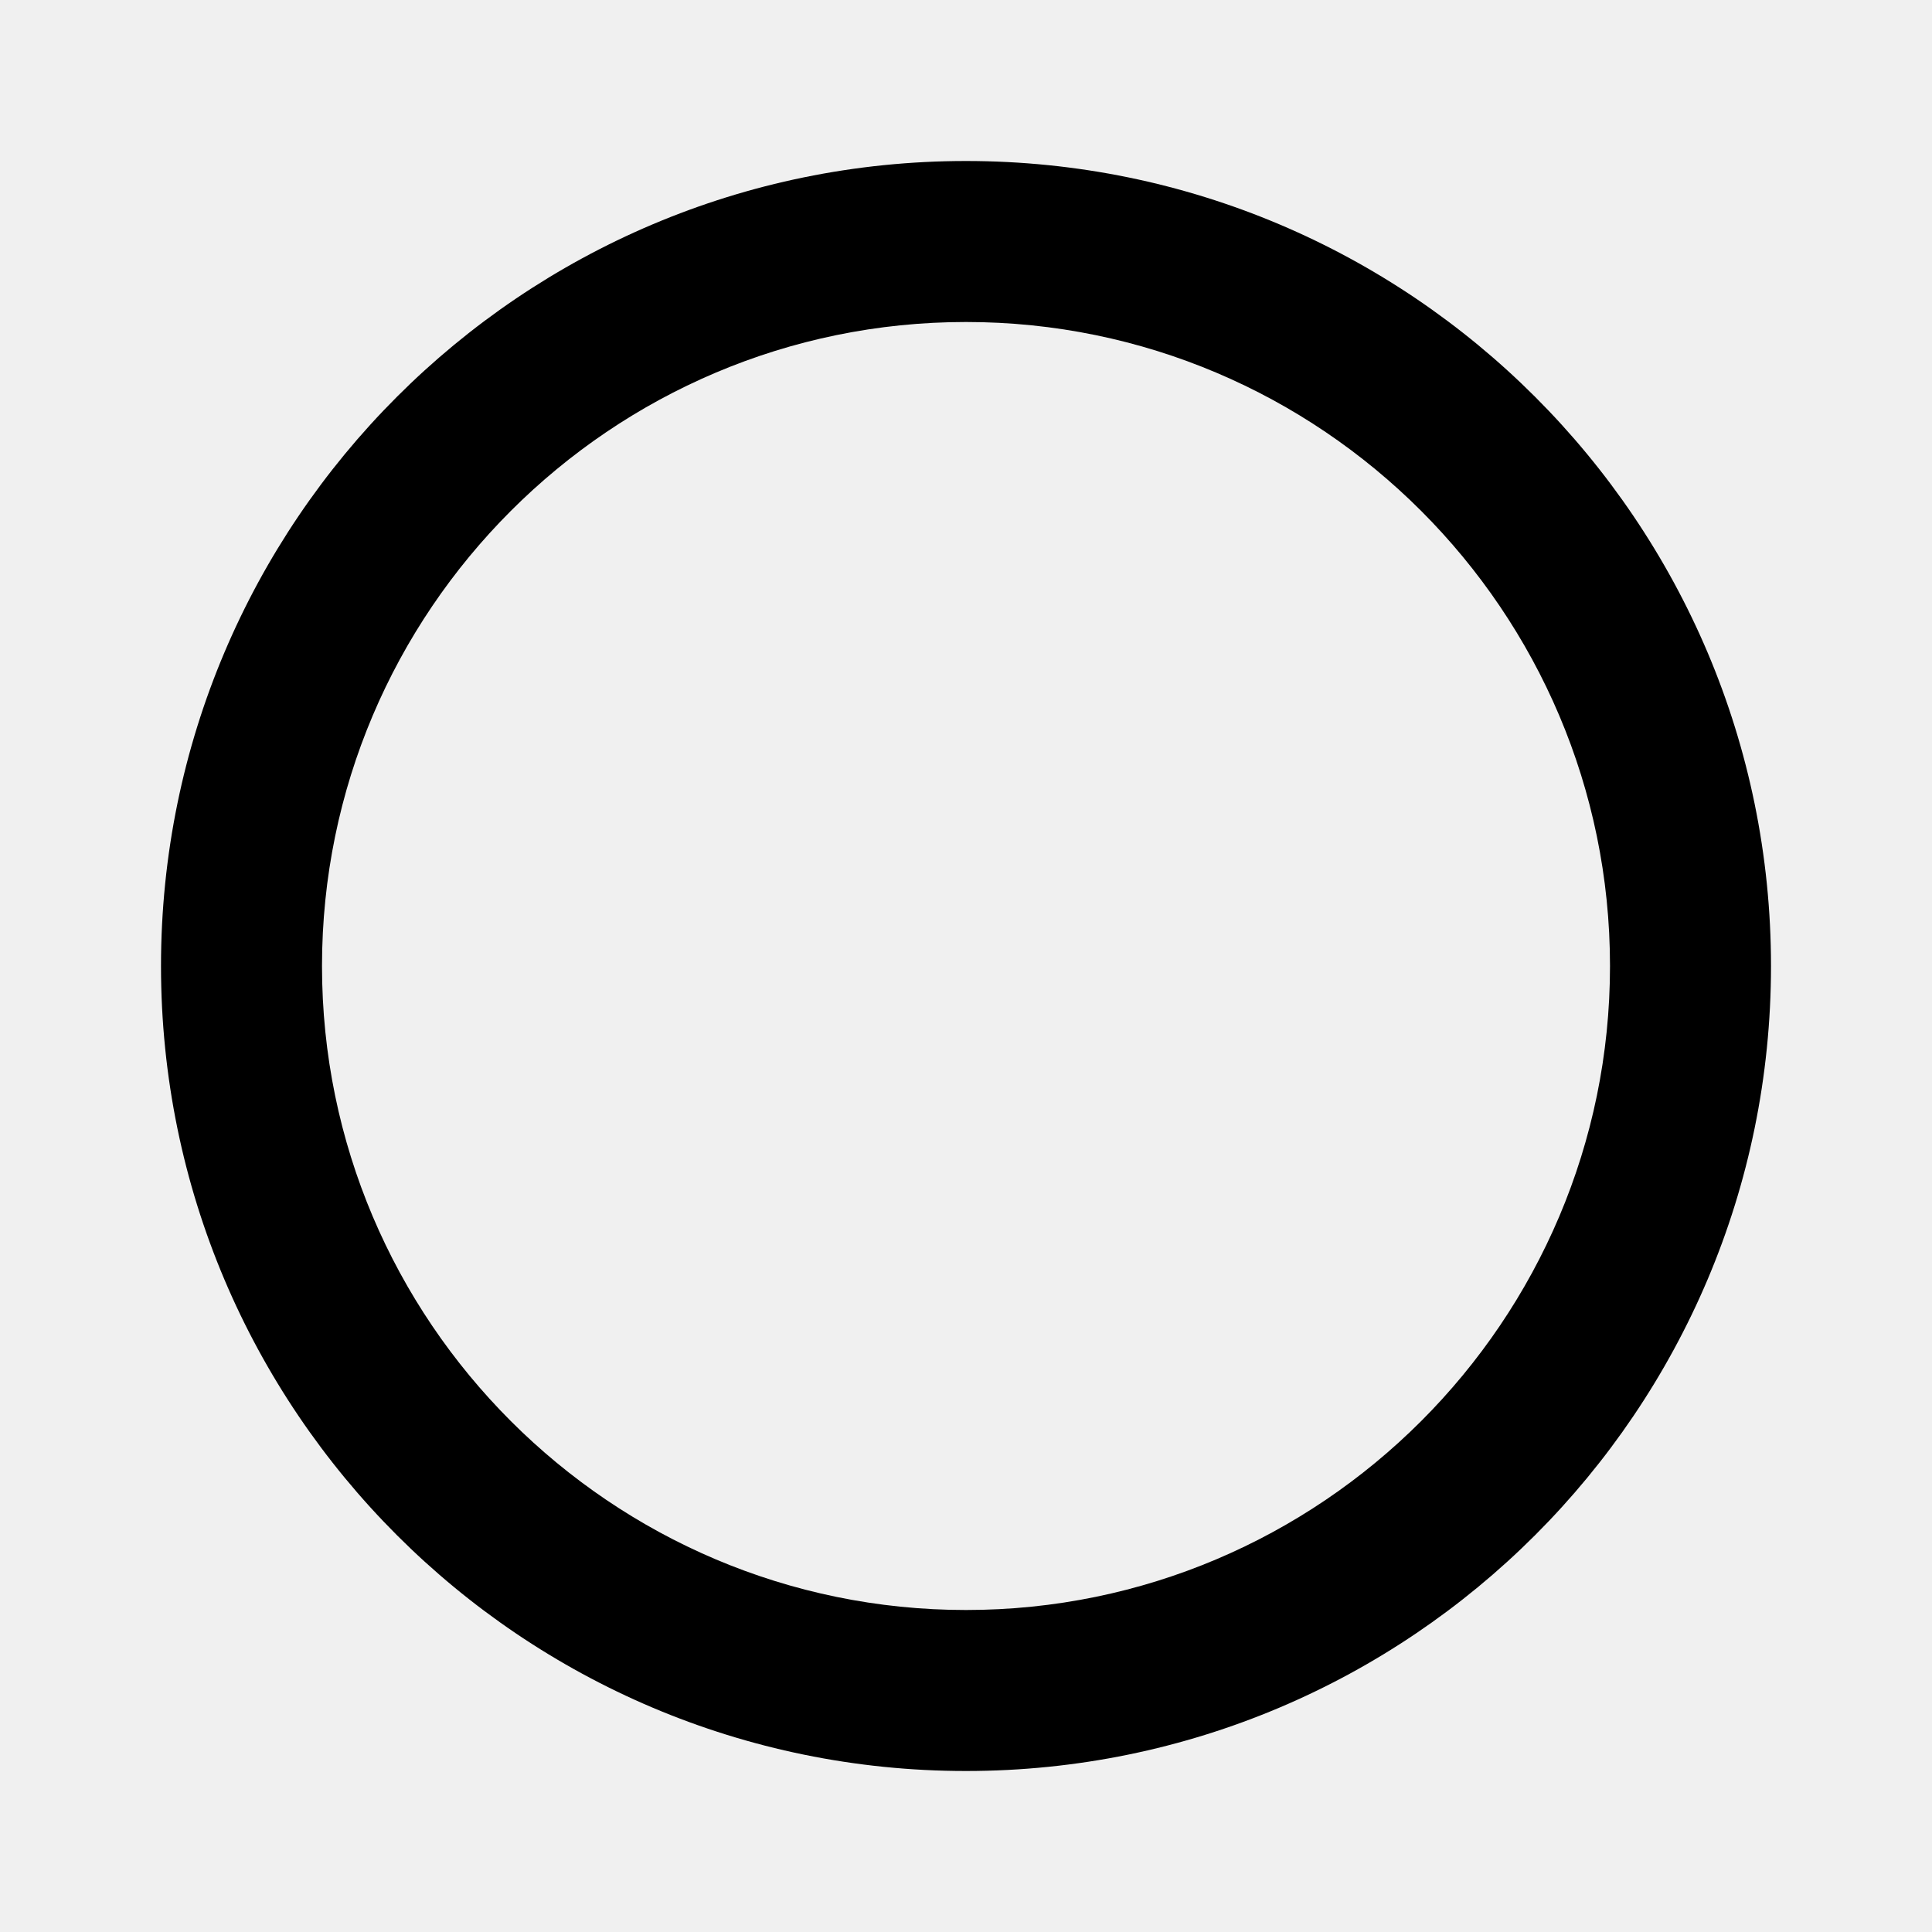
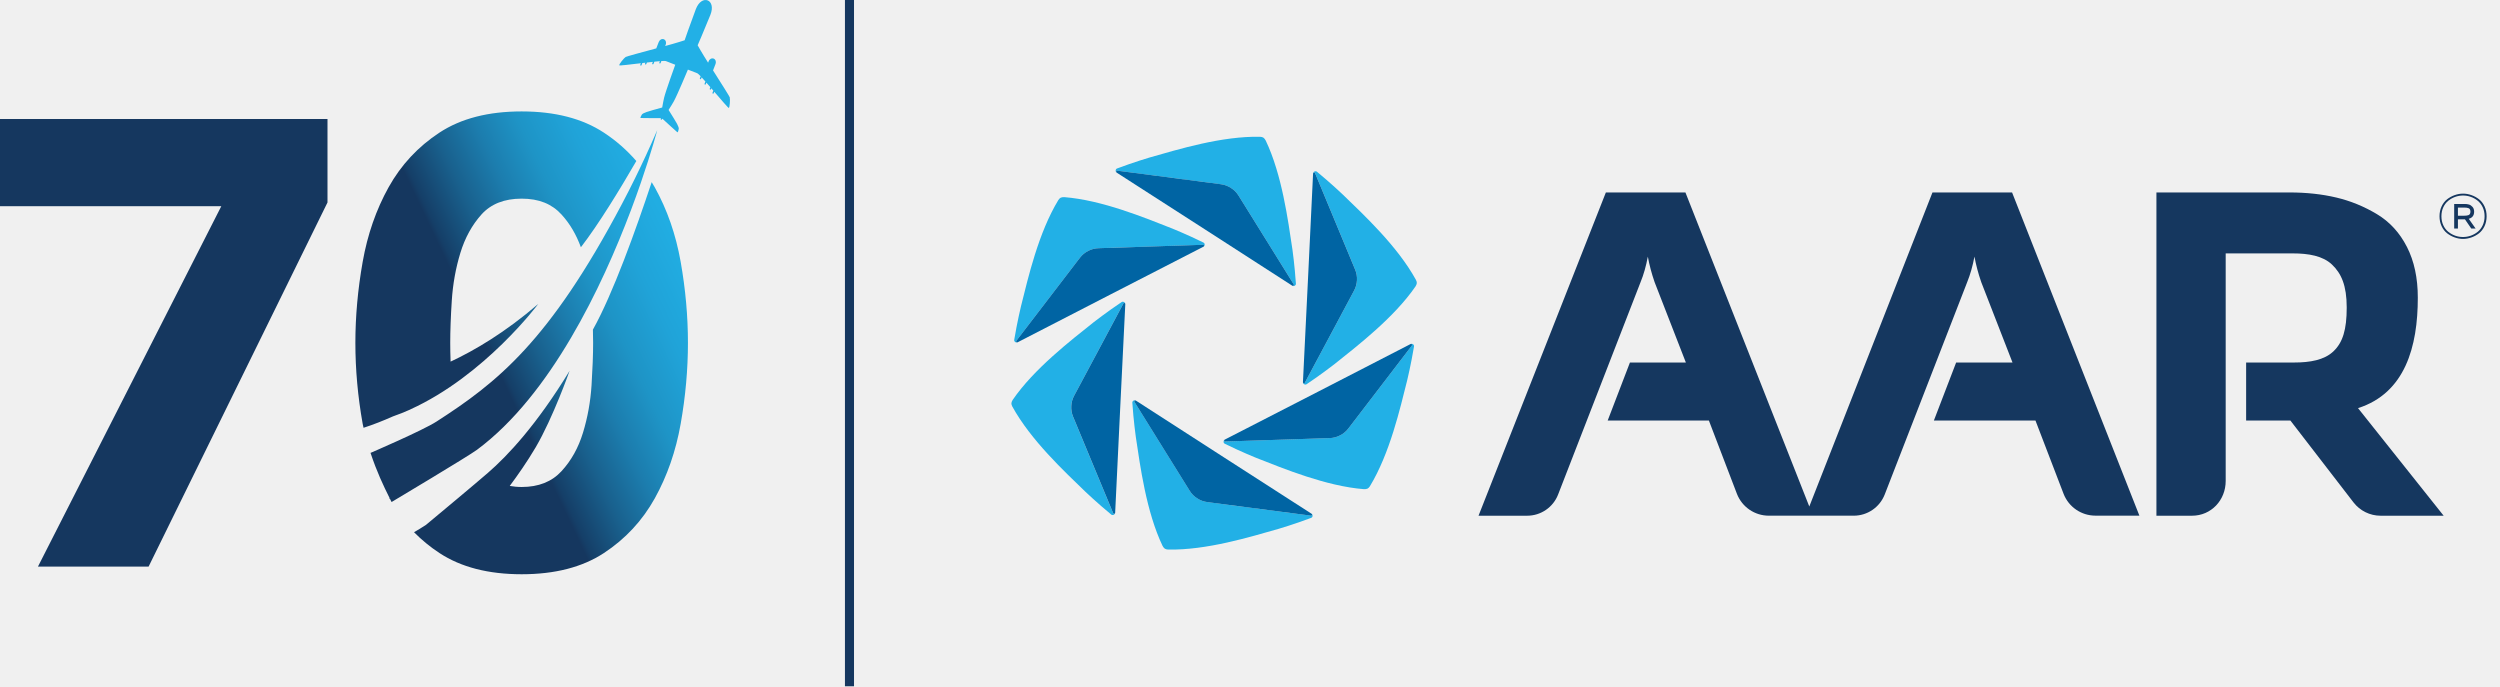
- <svg xmlns="http://www.w3.org/2000/svg" width="64" height="64" viewBox="0 0 24 24">
-   <path fill="currentColor" d="M12 2C6.48 2 2 6.48 2 12s4.48 10 10 10 10-4.48 10-10S17.52 2 12 2zm0 18c-4.41 0-8-3.59-8-8s3.59-8 8-8 8 3.59 8 8-3.59 8-8 8z" />
+ <svg xmlns="http://www.w3.org/2000/svg" width="153" height="42" viewBox="0 0 153 42" fill="none">
+   <g clip-path="url(#clip0_1059_251)">
+     <path d="M25.112 25.056C29.676 22.982 32.941 18.602 32.941 18.602C30.913 20.347 29.053 21.442 27.576 22.131C27.561 21.714 27.554 21.329 27.554 20.98C27.554 20.258 27.585 19.394 27.65 18.387C27.715 17.381 27.889 16.415 28.172 15.486C28.455 14.557 28.888 13.771 29.467 13.125C30.048 12.481 30.866 12.157 31.925 12.157C32.983 12.157 33.77 12.479 34.362 13.125C34.876 13.685 35.268 14.359 35.55 15.132C36.638 13.722 37.925 11.613 38.943 9.855C38.371 9.193 37.711 8.612 36.956 8.116C35.64 7.252 33.964 6.819 31.925 6.819C29.886 6.819 28.211 7.252 26.895 8.116C25.58 8.98 24.542 10.096 23.781 11.463C23.021 12.831 22.491 14.352 22.195 16.028C21.899 17.704 21.749 19.355 21.749 20.982C21.749 22.608 21.897 24.259 22.195 25.935C22.21 26.018 22.232 26.098 22.249 26.181C22.86 25.983 23.465 25.742 24.049 25.483C24.41 25.356 24.767 25.217 25.113 25.06L25.112 25.056ZM38.601 12.899C38.832 12.285 39.041 11.706 39.223 11.176C39.889 9.243 40.224 7.964 40.224 7.964C39.774 9.004 39.319 9.987 38.862 10.915C38.597 11.454 38.333 11.974 38.066 12.477C33.608 20.922 30.405 23.424 26.707 25.804C25.861 26.348 22.676 27.717 22.676 27.717C23.067 28.888 23.457 29.706 23.848 30.491C23.82 30.52 23.802 30.541 23.803 30.542C23.824 30.535 23.842 30.526 23.861 30.517C23.896 30.585 23.929 30.655 23.964 30.724C23.964 30.724 28.642 27.933 29.188 27.53C33.718 24.17 36.858 17.51 38.599 12.901L38.601 12.899ZM40.07 11.461C40.011 11.354 39.946 11.25 39.883 11.147C38.919 14.052 37.509 17.989 36.286 20.173C36.293 20.458 36.299 20.73 36.299 20.982C36.299 21.703 36.266 22.567 36.203 23.574C36.138 24.581 35.964 25.546 35.681 26.475C35.398 27.404 34.959 28.191 34.365 28.836C33.771 29.482 32.959 29.804 31.928 29.804C31.668 29.804 31.427 29.778 31.196 29.739C31.658 29.121 32.254 28.276 32.785 27.373C33.843 25.572 34.861 22.691 34.861 22.691C32.852 25.991 31.073 27.889 29.863 28.936C29.058 29.634 26.934 31.403 26.068 32.124C25.807 32.293 25.559 32.447 25.339 32.572C25.807 33.044 26.324 33.472 26.897 33.847C28.213 34.711 29.889 35.144 31.927 35.144C33.964 35.144 35.64 34.711 36.958 33.847C38.273 32.983 39.311 31.867 40.072 30.5C40.832 29.132 41.362 27.611 41.658 25.935C41.954 24.259 42.102 22.608 42.102 20.982C42.102 19.355 41.954 17.706 41.658 16.028C41.362 14.352 40.832 12.831 40.072 11.463L40.07 11.461ZM44.665 5.964C44.65 5.906 44.141 5.101 43.638 4.31L43.791 3.914C43.843 3.778 43.791 3.632 43.675 3.586C43.558 3.54 43.421 3.614 43.369 3.749L43.336 3.836C42.955 3.24 42.696 2.772 42.696 2.772C42.696 2.772 43.094 1.86 43.475 0.912C43.856 -0.037 42.944 -0.392 42.583 0.566C42.222 1.523 41.9 2.465 41.9 2.465C41.9 2.465 41.393 2.633 40.708 2.816L40.742 2.729C40.794 2.594 40.742 2.448 40.625 2.402C40.509 2.356 40.372 2.43 40.318 2.565L40.164 2.961C39.26 3.203 38.34 3.455 38.29 3.486C38.19 3.549 37.868 3.943 37.9 3.999C37.916 4.026 38.553 3.949 39.221 3.869L39.186 3.958C39.176 3.982 39.186 4.008 39.206 4.017C39.226 4.025 39.252 4.012 39.261 3.988L39.311 3.858C39.374 3.851 39.437 3.843 39.498 3.836L39.478 3.889C39.469 3.914 39.478 3.939 39.498 3.949C39.519 3.956 39.544 3.943 39.554 3.919L39.591 3.827C39.717 3.812 39.839 3.799 39.955 3.786L39.918 3.878C39.909 3.902 39.918 3.928 39.939 3.938C39.959 3.945 39.985 3.932 39.994 3.908L40.046 3.775C40.172 3.762 40.286 3.751 40.386 3.743L40.353 3.827C40.344 3.851 40.353 3.877 40.373 3.886C40.394 3.893 40.42 3.88 40.429 3.856L40.475 3.736C40.618 3.727 40.716 3.725 40.745 3.736C40.919 3.803 41.325 3.962 41.325 3.962C41.325 3.962 40.744 5.566 40.645 5.975C40.608 6.128 40.564 6.354 40.527 6.578C40.185 6.672 39.667 6.817 39.569 6.856C39.421 6.913 39.304 6.959 39.274 7.024C39.245 7.089 39.156 7.213 39.213 7.222C39.261 7.229 40.135 7.229 40.44 7.229C40.436 7.296 40.44 7.339 40.453 7.342C40.466 7.348 40.496 7.318 40.54 7.266C40.764 7.472 41.408 8.062 41.449 8.09C41.498 8.123 41.515 7.971 41.537 7.903C41.56 7.835 41.504 7.722 41.436 7.579C41.389 7.485 41.106 7.028 40.917 6.728C41.041 6.537 41.16 6.339 41.238 6.202C41.443 5.834 42.1 4.26 42.1 4.26C42.1 4.26 42.507 4.419 42.679 4.485C42.709 4.496 42.779 4.565 42.879 4.669L42.833 4.789C42.823 4.813 42.833 4.839 42.853 4.848C42.873 4.855 42.899 4.842 42.908 4.818L42.942 4.735C43.01 4.809 43.088 4.894 43.171 4.989L43.12 5.12C43.11 5.144 43.12 5.17 43.14 5.179C43.16 5.187 43.186 5.174 43.195 5.15L43.232 5.057C43.31 5.144 43.392 5.238 43.473 5.335L43.436 5.427C43.427 5.451 43.436 5.477 43.456 5.486C43.477 5.494 43.502 5.481 43.512 5.457L43.532 5.403C43.573 5.451 43.614 5.497 43.654 5.546L43.604 5.675C43.595 5.699 43.604 5.725 43.625 5.734C43.645 5.742 43.671 5.729 43.68 5.705L43.715 5.616C44.154 6.127 44.572 6.615 44.602 6.606C44.663 6.587 44.691 6.077 44.661 5.964H44.665Z" fill="url(#paint0_linear_1059_251)" />
+     <path d="M0 12.621H13.543L2.322 34.678H9.093L20.043 12.39V7.283H0V12.621Z" fill="#15375F" />
+     <path d="M51.988 0V42" stroke="#15375F" stroke-width="0.555" stroke-miterlimit="10" />
+     <path d="M123.136 11.778H118.267L110.729 30.998L103.148 11.778H98.279L90.486 31.562H93.461C94.299 31.562 95.052 31.048 95.356 30.265L100.405 17.26C100.591 16.809 100.737 16.291 100.848 15.706C100.94 16.217 101.079 16.739 101.262 17.268L103.176 22.188H99.751L98.39 25.737H104.584L106.301 30.226C106.614 31.031 107.389 31.56 108.253 31.56H110.951H113.449C114.287 31.56 115.038 31.046 115.344 30.265L120.395 17.259C120.578 16.807 120.726 16.289 120.837 15.704C120.93 16.215 121.069 16.737 121.252 17.266L123.165 22.186H119.716L118.354 25.735H124.57L126.292 30.224C126.605 31.029 127.38 31.558 128.245 31.558H130.931L123.137 11.774L123.136 11.778Z" fill="#15375F" />
+     <path d="M137.463 22.188V25.737H140.172L144.034 30.746C144.43 31.26 145.042 31.562 145.692 31.562H149.552L144.311 24.978C147.194 24.055 147.97 21.216 147.97 18.221C147.97 17.014 147.748 15.978 147.305 15.112C146.863 14.246 146.251 13.576 145.468 13.106C144.685 12.636 143.856 12.296 142.981 12.089C142.106 11.881 141.147 11.778 140.113 11.778H131.973V31.562H134.151C135.324 31.562 136.212 30.611 136.212 29.438V15.508H140.311C141.29 15.508 142.154 15.66 142.713 16.187C143.29 16.731 143.619 17.471 143.619 18.822C143.619 20.173 143.379 20.963 142.801 21.507C142.241 22.034 141.379 22.186 140.4 22.186H137.465L137.463 22.188Z" fill="#15375F" />
+     <path d="M152.053 12.631C152.139 12.812 152.181 13.014 152.181 13.236C152.181 13.458 152.139 13.659 152.053 13.841C151.968 14.022 151.855 14.166 151.715 14.278C151.574 14.387 151.421 14.472 151.252 14.531C151.084 14.59 150.914 14.622 150.74 14.622C150.566 14.622 150.395 14.592 150.227 14.531C150.059 14.472 149.905 14.387 149.764 14.278C149.624 14.168 149.511 14.022 149.426 13.841C149.341 13.659 149.298 13.458 149.298 13.236C149.298 13.014 149.341 12.812 149.426 12.631C149.511 12.449 149.624 12.305 149.764 12.194C149.905 12.085 150.059 12 150.227 11.941C150.395 11.881 150.566 11.85 150.74 11.85C150.914 11.85 151.084 11.88 151.252 11.941C151.421 12 151.574 12.085 151.715 12.194C151.855 12.303 151.968 12.449 152.053 12.631ZM149.531 12.682C149.454 12.847 149.415 13.03 149.415 13.236C149.415 13.441 149.454 13.624 149.531 13.789C149.609 13.954 149.711 14.087 149.838 14.189C149.966 14.29 150.107 14.37 150.26 14.424C150.414 14.479 150.573 14.505 150.736 14.505C150.899 14.505 151.058 14.477 151.211 14.424C151.365 14.368 151.508 14.29 151.633 14.189C151.761 14.087 151.863 13.954 151.941 13.789C152.018 13.624 152.057 13.441 152.057 13.236C152.057 13.03 152.018 12.847 151.941 12.682C151.863 12.518 151.759 12.385 151.633 12.283C151.506 12.181 151.365 12.101 151.211 12.048C151.058 11.992 150.899 11.966 150.736 11.966C150.573 11.966 150.414 11.994 150.26 12.048C150.107 12.103 149.966 12.181 149.838 12.283C149.711 12.385 149.609 12.518 149.531 12.682ZM150.425 13.985H150.196V12.483H150.841C150.936 12.483 151.023 12.494 151.102 12.518C151.182 12.54 151.254 12.59 151.319 12.664C151.384 12.738 151.417 12.834 151.417 12.954C151.417 13.184 151.308 13.33 151.088 13.391L151.508 13.987H151.243L150.856 13.425H150.425V13.987V13.985ZM150.425 12.703V13.201H150.819C150.871 13.201 150.912 13.199 150.941 13.195C150.973 13.191 151.01 13.182 151.054 13.171C151.099 13.158 151.132 13.134 151.156 13.097C151.178 13.06 151.191 13.012 151.191 12.953C151.191 12.893 151.18 12.845 151.156 12.808C151.134 12.771 151.099 12.747 151.054 12.734C151.01 12.721 150.973 12.714 150.941 12.71C150.91 12.707 150.869 12.705 150.819 12.705H150.425V12.703Z" fill="#15375F" />
+     <path d="M62.258 20.956C62.206 20.961 62.166 20.902 62.201 20.856L66.085 15.784C66.22 15.602 66.395 15.458 66.595 15.358C66.791 15.255 67.012 15.195 67.239 15.192L73.623 14.983C73.682 14.983 73.706 15.049 73.671 15.086C73.753 15.02 73.747 14.89 73.647 14.842C72.652 14.352 71.739 13.985 71.739 13.985C70.03 13.313 67.437 12.246 65.137 12.065C65.056 12.059 64.974 12.074 64.917 12.098C64.863 12.129 64.813 12.174 64.771 12.242C63.551 14.254 62.931 16.962 62.484 18.744C62.484 18.744 62.252 19.701 62.071 20.795C62.053 20.904 62.154 20.983 62.256 20.956H62.258Z" fill="#22B0E6" />
+     <path d="M73.623 14.981L67.239 15.19C67.012 15.194 66.793 15.253 66.595 15.356C66.397 15.456 66.22 15.601 66.085 15.782L62.201 20.854C62.164 20.902 62.206 20.959 62.258 20.954C62.269 20.95 62.278 20.948 62.289 20.943L67.966 18.019L73.647 15.101C73.658 15.095 73.666 15.088 73.675 15.082C73.71 15.044 73.686 14.977 73.627 14.979L73.623 14.981Z" fill="#0064A3" />
+     <path d="M68.126 31.41L65.676 25.511C65.585 25.302 65.548 25.078 65.561 24.856C65.57 24.634 65.627 24.414 65.739 24.216L68.749 18.582C68.777 18.53 68.847 18.543 68.864 18.591C68.847 18.487 68.731 18.428 68.64 18.489C67.719 19.107 66.943 19.712 66.943 19.712C65.507 20.858 63.285 22.569 61.979 24.47C61.932 24.536 61.905 24.616 61.897 24.677C61.897 24.738 61.91 24.804 61.951 24.875C63.083 26.936 65.119 28.829 66.438 30.106C66.438 30.106 67.15 30.785 68.007 31.49C68.092 31.56 68.213 31.512 68.24 31.41C68.22 31.458 68.148 31.464 68.126 31.41Z" fill="#22B0E6" />
+     <path d="M68.751 18.58L65.74 24.214C65.631 24.412 65.572 24.632 65.563 24.854C65.55 25.076 65.587 25.3 65.677 25.509L68.127 31.408C68.15 31.464 68.222 31.456 68.242 31.408C68.246 31.397 68.248 31.388 68.248 31.375L68.555 24.997L68.868 18.619C68.868 18.608 68.868 18.596 68.864 18.585C68.847 18.535 68.777 18.522 68.749 18.576L68.751 18.58Z" fill="#0064A3" />
+     <path d="M80.229 31.556L73.895 30.727C73.669 30.702 73.457 30.62 73.272 30.498C73.083 30.38 72.922 30.219 72.805 30.024L69.432 24.599C69.4 24.549 69.447 24.494 69.499 24.505C69.4 24.468 69.291 24.538 69.299 24.647C69.373 25.754 69.51 26.727 69.51 26.727C69.782 28.544 70.154 31.323 71.147 33.405C71.182 33.477 71.236 33.542 71.286 33.579C71.34 33.608 71.404 33.631 71.484 33.633C73.836 33.682 76.491 32.865 78.258 32.363C78.258 32.363 79.202 32.086 80.24 31.695C80.344 31.656 80.362 31.529 80.288 31.453C80.32 31.495 80.288 31.56 80.229 31.553V31.556Z" fill="#22B0E6" />
+     <path d="M69.43 24.601L72.803 30.026C72.92 30.221 73.081 30.381 73.27 30.5C73.455 30.622 73.669 30.703 73.893 30.729L80.227 31.558C80.286 31.566 80.316 31.501 80.286 31.458C80.279 31.451 80.272 31.444 80.26 31.436L74.891 27.982L69.524 24.521C69.515 24.516 69.504 24.512 69.495 24.506C69.445 24.495 69.397 24.551 69.428 24.601H69.43Z" fill="#0064A3" />
+     <path d="M86.35 21.046C86.402 21.041 86.442 21.1 86.407 21.146L82.523 26.218C82.388 26.399 82.213 26.544 82.013 26.644C81.817 26.747 81.596 26.806 81.369 26.81L74.985 27.019C74.926 27.019 74.902 26.953 74.937 26.916C74.855 26.982 74.861 27.112 74.961 27.16C75.956 27.65 76.869 28.017 76.869 28.017C78.578 28.688 81.171 29.756 83.471 29.937C83.552 29.943 83.634 29.928 83.691 29.904C83.745 29.873 83.795 29.828 83.837 29.76C85.057 27.748 85.676 25.039 86.124 23.258C86.124 23.258 86.356 22.301 86.537 21.207C86.555 21.098 86.454 21.018 86.352 21.046H86.35Z" fill="#22B0E6" />
+     <path d="M74.985 27.021L81.369 26.812C81.596 26.808 81.815 26.749 82.013 26.645C82.211 26.546 82.388 26.401 82.523 26.22L86.407 21.148C86.444 21.1 86.402 21.043 86.35 21.048C86.339 21.052 86.33 21.054 86.319 21.059L80.642 23.983L74.961 26.901C74.95 26.906 74.942 26.914 74.933 26.919C74.898 26.958 74.922 27.025 74.981 27.023L74.985 27.021Z" fill="#0064A3" />
+     <path d="M86.655 17.127C85.523 15.066 83.487 13.173 82.168 11.896C82.168 11.896 81.456 11.217 80.599 10.512C80.514 10.442 80.394 10.49 80.366 10.592C80.386 10.543 80.458 10.538 80.481 10.592L82.93 16.491C83.021 16.7 83.058 16.924 83.045 17.146C83.036 17.368 82.979 17.588 82.868 17.786L79.857 23.42C79.829 23.472 79.759 23.459 79.742 23.411C79.759 23.515 79.876 23.574 79.966 23.513C80.888 22.895 81.663 22.29 81.663 22.29C83.099 21.144 85.321 19.433 86.627 17.532C86.674 17.466 86.702 17.386 86.709 17.325C86.709 17.264 86.696 17.198 86.655 17.127Z" fill="#22B0E6" />
+     <path d="M79.857 23.422L82.868 17.788C82.977 17.59 83.036 17.37 83.045 17.148C83.058 16.925 83.021 16.702 82.93 16.492L80.481 10.594C80.458 10.538 80.386 10.545 80.366 10.594C80.362 10.605 80.36 10.614 80.36 10.627L80.053 17.005L79.74 23.383C79.74 23.394 79.74 23.405 79.744 23.417C79.761 23.467 79.831 23.48 79.859 23.426L79.857 23.422Z" fill="#0064A3" />
+     <path d="M68.379 10.447L74.713 11.276C74.939 11.302 75.151 11.384 75.337 11.506C75.525 11.624 75.686 11.785 75.803 11.979L79.176 17.405C79.207 17.455 79.161 17.51 79.109 17.499C79.207 17.536 79.317 17.466 79.309 17.357C79.235 16.25 79.098 15.277 79.098 15.277C78.826 13.46 78.454 10.68 77.461 8.599C77.426 8.527 77.372 8.462 77.322 8.425C77.268 8.395 77.204 8.373 77.124 8.371C74.772 8.321 72.117 9.139 70.35 9.641C70.35 9.641 69.406 9.918 68.368 10.309C68.264 10.347 68.246 10.475 68.32 10.551C68.288 10.508 68.32 10.444 68.379 10.451V10.447Z" fill="#22B0E6" />
+     <path d="M79.176 17.403L75.803 11.977C75.686 11.783 75.525 11.622 75.337 11.504C75.151 11.382 74.937 11.3 74.713 11.274L68.379 10.445C68.32 10.438 68.29 10.503 68.32 10.545C68.327 10.553 68.335 10.56 68.346 10.568L73.716 14.022L79.082 17.482C79.091 17.488 79.102 17.492 79.111 17.497C79.161 17.508 79.209 17.453 79.178 17.403H79.176Z" fill="#0064A3" />
+   </g>
+   <defs>
+     <linearGradient id="paint0_linear_1059_251" x1="20.599" y1="26.161" x2="48.304" y2="13.034" gradientUnits="userSpaceOnUse">
+       <stop offset="0.34" stop-color="#15375F" />
+       <stop offset="0.35" stop-color="#153F68" />
+       <stop offset="0.43" stop-color="#19618E" />
+       <stop offset="0.51" stop-color="#1C7DAE" />
+       <stop offset="0.59" stop-color="#1E94C6" />
+       <stop offset="0.68" stop-color="#20A3D8" />
+       <stop offset="0.77" stop-color="#21ADE2" />
+       <stop offset="0.88" stop-color="#22B0E6" />
+     </linearGradient>
+     <clipPath id="clip0_1059_251">
+       <rect width="152.181" height="42" fill="white" />
+     </clipPath>
+   </defs>
</svg>
